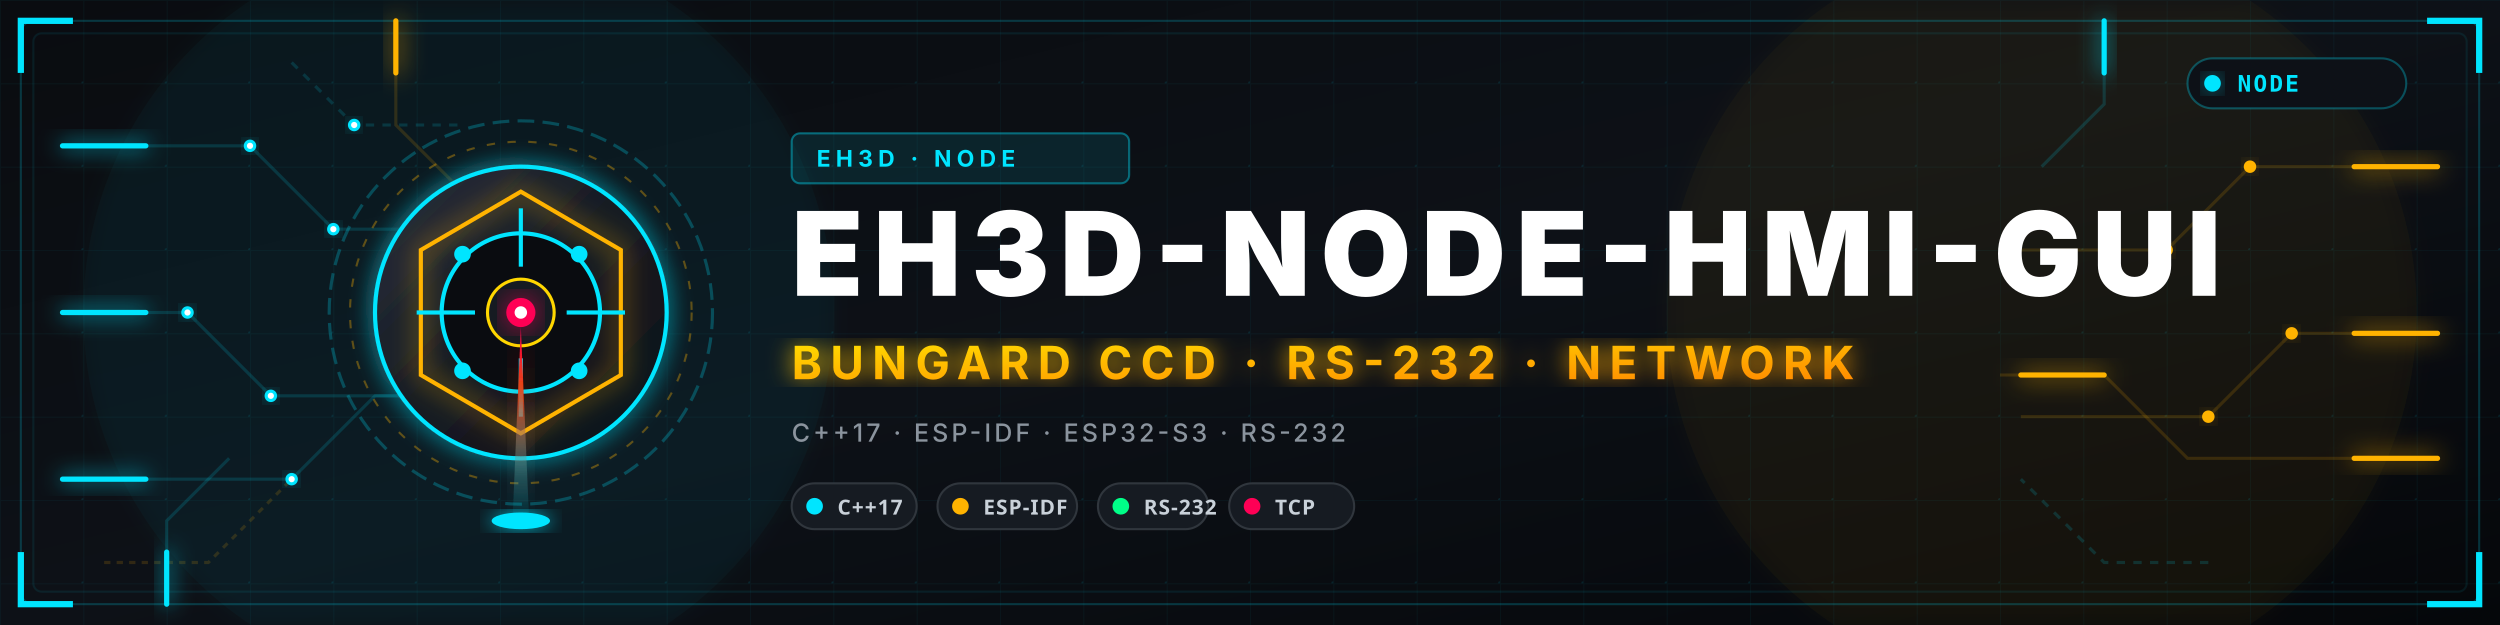
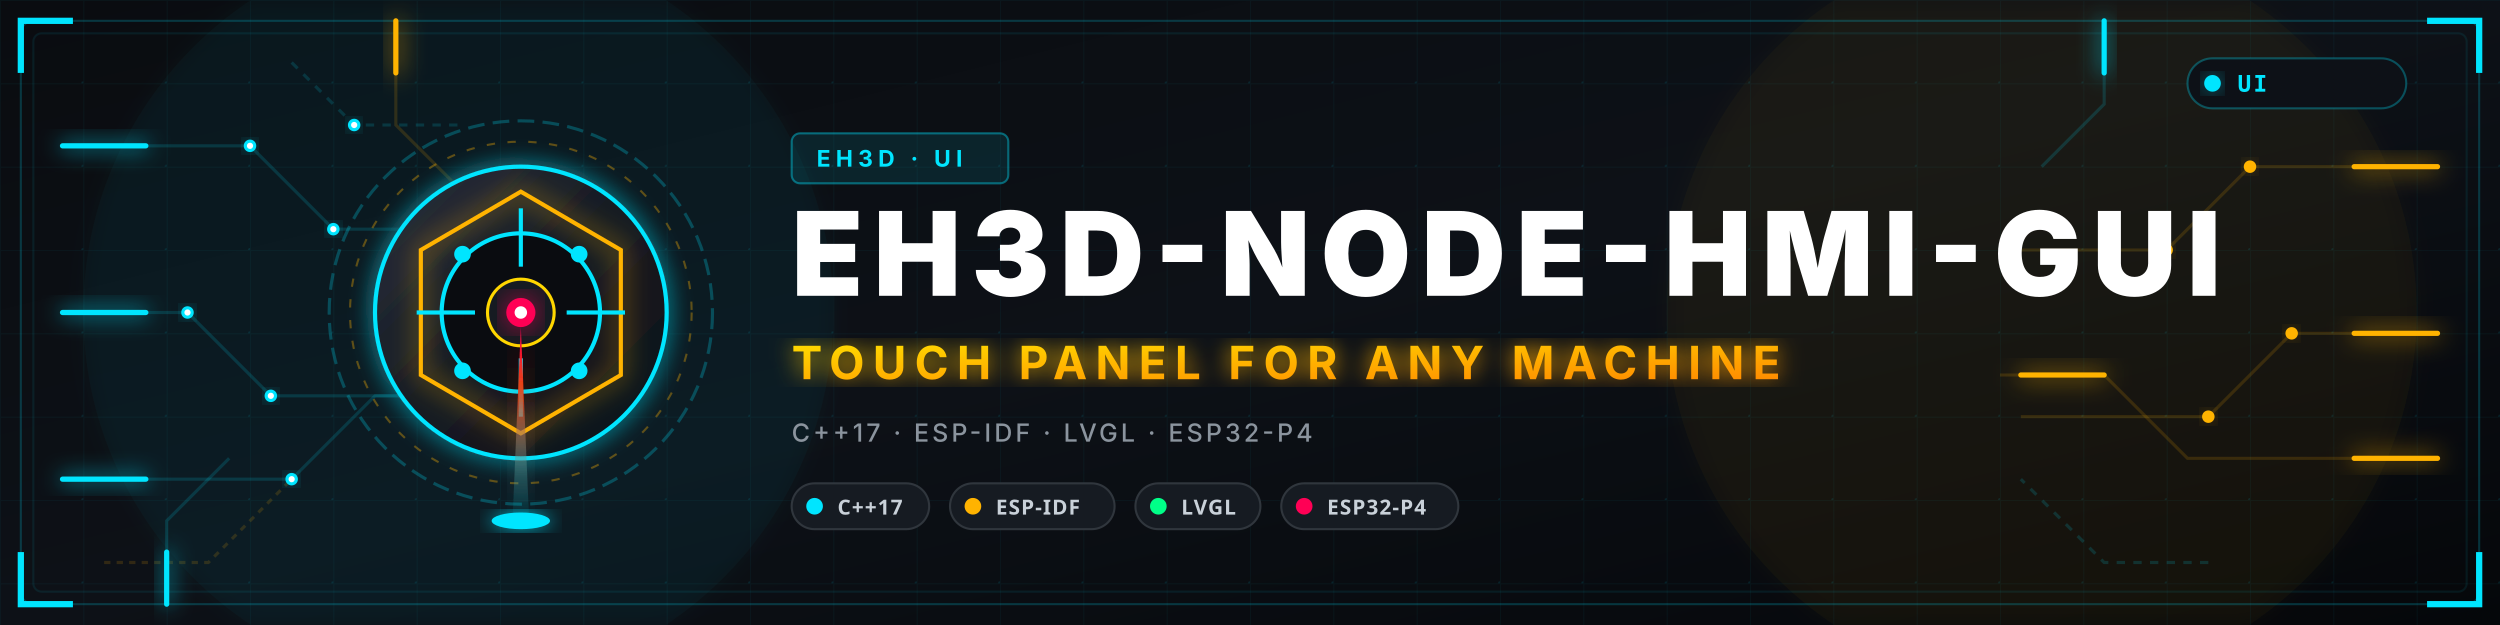
<svg xmlns="http://www.w3.org/2000/svg" viewBox="0 0 1200 300" width="100%" height="100%">
  <defs>
    <linearGradient id="bgGlow" x1="0%" y1="0%" x2="100%" y2="100%">
      <stop offset="0%" stop-color="#0A0C10" />
      <stop offset="50%" stop-color="#0D1117" />
      <stop offset="100%" stop-color="#05070A" />
    </linearGradient>
    <linearGradient id="cyanGlow" x1="0%" y1="0%" x2="100%" y2="0%">
      <stop offset="0%" stop-color="#00E5FF" stop-opacity="0.8" />
      <stop offset="100%" stop-color="#0088FF" stop-opacity="0.9" />
    </linearGradient>
    <linearGradient id="goldGlow" x1="0%" y1="0%" x2="100%" y2="100%">
      <stop offset="0%" stop-color="#FFD700" />
      <stop offset="100%" stop-color="#FF8C00" />
    </linearGradient>
    <linearGradient id="laserBeam" x1="0%" y1="0%" x2="0%" y2="100%">
      <stop offset="0%" stop-color="#FF0055" stop-opacity="1" />
      <stop offset="30%" stop-color="#FF3300" stop-opacity="0.9" />
      <stop offset="100%" stop-color="#00E5FF" stop-opacity="0" />
    </linearGradient>
    <linearGradient id="metalGradient" x1="0%" y1="0%" x2="100%" y2="100%">
      <stop offset="0%" stop-color="#2A303C" />
      <stop offset="50%" stop-color="#161B22" />
      <stop offset="100%" stop-color="#0D1117" />
    </linearGradient>
    <filter id="glowCyan" x="-20%" y="-20%" width="140%" height="140%">
      <feGaussianBlur stdDeviation="5" result="blur" />
      <feMerge>
        <feMergeNode in="blur" />
        <feMergeNode in="SourceGraphic" />
      </feMerge>
    </filter>
    <filter id="glowGold" x="-20%" y="-20%" width="140%" height="140%">
      <feGaussianBlur stdDeviation="6" result="blur" />
      <feMerge>
        <feMergeNode in="blur" />
        <feMergeNode in="SourceGraphic" />
      </feMerge>
    </filter>
    <filter id="glowLaser" x="-30%" y="-30%" width="160%" height="160%">
      <feGaussianBlur stdDeviation="8" result="blur" />
      <feMerge>
        <feMergeNode in="blur" />
        <feMergeNode in="SourceGraphic" />
      </feMerge>
    </filter>
    <pattern id="cyberGrid" width="40" height="40" patternUnits="userSpaceOnUse">
      <path d="M 40 0 L 0 0 0 40" fill="none" stroke="#00E5FF" stroke-opacity="0.04" stroke-width="1" />
      <circle cx="40" cy="40" r="1" fill="#00E5FF" fill-opacity="0.1" />
    </pattern>
    <g id="pcbNode">
      <circle cx="0" cy="0" r="3" fill="#00E5FF" filter="url(#glowCyan)" />
      <circle cx="0" cy="0" r="1.5" fill="#FFFFFF" />
    </g>
  </defs>
  <rect width="1200" height="300" fill="url(#bgGlow)" />
  <rect width="1200" height="300" fill="url(#cyberGrid)" />
  <circle cx="220" cy="150" r="180" fill="#00E5FF" fill-opacity="0.03" filter="url(#glowCyan)">
    <animate attributeName="fill-opacity" values="0.02;0.05;0.02" dur="6s" repeatCount="indefinite" />
  </circle>
  <circle cx="980" cy="150" r="180" fill="#FFB300" fill-opacity="0.03" filter="url(#glowGold)">
    <animate attributeName="fill-opacity" values="0.02;0.05;0.02" dur="6s" repeatCount="indefinite" />
  </circle>
  <rect x="10" y="10" width="1180" height="280" fill="none" stroke="#00E5FF" stroke-opacity="0.2" stroke-width="1" rx="6" />
  <rect x="16" y="16" width="1168" height="268" fill="none" stroke="#00E5FF" stroke-opacity="0.08" stroke-width="1" rx="4" />
  <path d="M 10 35 L 10 10 L 35 10" fill="none" stroke="#00E5FF" stroke-width="3">
    <animate attributeName="stroke-opacity" values="0.6;1;0.6" dur="3s" repeatCount="indefinite" />
  </path>
  <path d="M 1190 35 L 1190 10 L 1165 10" fill="none" stroke="#00E5FF" stroke-width="3">
    <animate attributeName="stroke-opacity" values="0.6;1;0.6" dur="3s" repeatCount="indefinite" />
  </path>
  <path d="M 10 265 L 10 290 L 35 290" fill="none" stroke="#00E5FF" stroke-width="3">
    <animate attributeName="stroke-opacity" values="0.6;1;0.6" dur="3s" repeatCount="indefinite" />
  </path>
  <path d="M 1190 265 L 1190 290 L 1165 290" fill="none" stroke="#00E5FF" stroke-width="3">
    <animate attributeName="stroke-opacity" values="0.6;1;0.6" dur="3s" repeatCount="indefinite" />
  </path>
  <g stroke="#00E5FF" stroke-opacity="0.15" stroke-width="1.5" fill="none">
    <path d="M 30 70 L 120 70 L 160 110 L 240 110" />
    <path d="M 30 150 L 90 150 L 130 190 L 220 190" />
    <path d="M 30 230 L 140 230 L 180 190 L 210 190" />
    <path d="M 80 290 L 80 250 L 110 220" />
    <path d="M 190 10 L 190 60 L 220 90" stroke="#FFB300" stroke-opacity="0.15" />
    <path d="M 140 30 L 170 60 L 220 60" stroke-dasharray="4,4" />
    <path d="M 50 270 L 100 270 L 140 230" stroke="#FFB300" stroke-opacity="0.15" stroke-dasharray="3,3" />
  </g>
  <g fill="none" stroke-linecap="round" stroke-linejoin="round">
    <path d="M 30 70 L 120 70 L 160 110 L 240 110" stroke="#00E5FF" stroke-width="2.5" stroke-dasharray="40, 240" filter="url(#glowCyan)">
      <animate attributeName="stroke-dashoffset" values="280;0" dur="3s" repeatCount="indefinite" />
    </path>
    <path d="M 30 150 L 90 150 L 130 190 L 220 190" stroke="#00E5FF" stroke-width="2.5" stroke-dasharray="40, 220" filter="url(#glowCyan)">
      <animate attributeName="stroke-dashoffset" values="260;0" dur="3.5s" repeatCount="indefinite" />
    </path>
    <path d="M 30 230 L 140 230 L 180 190 L 210 190" stroke="#00E5FF" stroke-width="2.5" stroke-dasharray="40, 230" filter="url(#glowCyan)">
      <animate attributeName="stroke-dashoffset" values="270;0" dur="3.2s" repeatCount="indefinite" />
    </path>
    <path d="M 80 290 L 80 250 L 110 220" stroke="#00E5FF" stroke-width="2.5" stroke-dasharray="25, 100" filter="url(#glowCyan)">
      <animate attributeName="stroke-dashoffset" values="125;0" dur="2.5s" repeatCount="indefinite" />
    </path>
    <path d="M 190 10 L 190 60 L 220 90" stroke="#FFB300" stroke-width="2.5" stroke-dasharray="25, 90" filter="url(#glowGold)">
      <animate attributeName="stroke-dashoffset" values="115;0" dur="2.8s" repeatCount="indefinite" />
    </path>
  </g>
  <use href="#pcbNode" x="120" y="70" />
  <use href="#pcbNode" x="160" y="110" />
  <use href="#pcbNode" x="90" y="150" />
  <use href="#pcbNode" x="130" y="190" />
  <use href="#pcbNode" x="140" y="230" />
  <use href="#pcbNode" x="170" y="60" />
  <g stroke="#FFB300" stroke-opacity="0.15" stroke-width="1.5" fill="none">
    <path d="M 1170 80 L 1080 80 L 1040 120 L 960 120" />
    <path d="M 1170 160 L 1100 160 L 1060 200 L 970 200" />
    <path d="M 1170 220 L 1050 220 L 1010 180 M 1010 180 L 960 180" />
    <path d="M 1010 10 L 1010 50 L 980 80" stroke="#00E5FF" stroke-opacity="0.15" />
    <path d="M 1060 270 L 1010 270 L 970 230" stroke="#00E5FF" stroke-opacity="0.15" stroke-dasharray="4,4" />
  </g>
  <g fill="none" stroke-linecap="round" stroke-linejoin="round">
    <path d="M 1170 80 L 1080 80 L 1040 120 L 960 120" stroke="#FFB300" stroke-width="2.5" stroke-dasharray="40, 230" filter="url(#glowGold)">
      <animate attributeName="stroke-dashoffset" values="0;270" dur="3.5s" repeatCount="indefinite" />
    </path>
    <path d="M 1170 160 L 1100 160 L 1060 200 L 970 200" stroke="#FFB300" stroke-width="2.5" stroke-dasharray="40, 240" filter="url(#glowGold)">
      <animate attributeName="stroke-dashoffset" values="0;280" dur="3.8s" repeatCount="indefinite" />
    </path>
    <path d="M 1170 220 L 1050 220 L 1010 180 M 1010 180 L 960 180" stroke="#FFB300" stroke-width="2.5" stroke-dasharray="40, 250" filter="url(#glowGold)">
      <animate attributeName="stroke-dashoffset" values="0;290" dur="4s" repeatCount="indefinite" />
    </path>
    <path d="M 1010 10 L 1010 50 L 980 80" stroke="#00E5FF" stroke-width="2.5" stroke-dasharray="25, 95" filter="url(#glowCyan)">
      <animate attributeName="stroke-dashoffset" values="0;120" dur="2.6s" repeatCount="indefinite" />
    </path>
  </g>
  <circle cx="1080" cy="80" r="3" fill="#FFB300" filter="url(#glowGold)" />
  <circle cx="1040" cy="120" r="3" fill="#FFB300" filter="url(#glowGold)" />
  <circle cx="1100" cy="160" r="3" fill="#FFB300" filter="url(#glowGold)" />
  <circle cx="1060" cy="200" r="3" fill="#FFB300" filter="url(#glowGold)" />
  <g transform="translate(250, 150)">
    <g>
      <circle cx="0" cy="0" r="92" fill="none" stroke="#00E5FF" stroke-opacity="0.25" stroke-width="1.5" stroke-dasharray="8,4" />
      <circle cx="0" cy="0" r="82" fill="none" stroke="#FFB300" stroke-opacity="0.35" stroke-width="1" stroke-dasharray="4,6" />
      <animateTransform attributeName="transform" type="rotate" from="0 0 0" to="360 0 0" dur="25s" repeatCount="indefinite" />
    </g>
    <circle cx="0" cy="0" r="70" fill="url(#metalGradient)" stroke="#00E5FF" stroke-width="2" filter="url(#glowCyan)" />
    <g>
      <polygon points="0,-58 48,-30 48,30 0,58 -48,30 -48,-30" fill="none" stroke="#FFB300" stroke-width="2" filter="url(#glowGold)" />
      <animateTransform attributeName="transform" type="rotate" from="360 0 0" to="0 0 0" dur="18s" repeatCount="indefinite" />
    </g>
    <circle cx="0" cy="0" r="38" fill="#0A0C10" stroke="#00E5FF" stroke-width="2" />
    <line x1="-50" y1="0" x2="-22" y2="0" stroke="#00E5FF" stroke-width="2" />
    <line x1="22" y1="0" x2="50" y2="0" stroke="#00E5FF" stroke-width="2" />
    <line x1="0" y1="-50" x2="0" y2="-22" stroke="#00E5FF" stroke-width="2" />
    <line x1="0" y1="22" x2="0" y2="50" stroke="#00E5FF" stroke-width="2" />
    <circle cx="0" cy="0" r="16" fill="#161B22" stroke="#FFD700" stroke-width="1.5" />
    <circle cx="0" cy="0" r="7" fill="#FF0055" filter="url(#glowLaser)">
      <animate attributeName="opacity" values="0.5;1;0.5" dur="1.5s" repeatCount="indefinite" />
    </circle>
    <circle cx="0" cy="0" r="3" fill="#FFFFFF" />
    <g>
      <circle cx="-28" cy="-28" r="4" fill="#00E5FF" />
      <circle cx="28" cy="-28" r="4" fill="#00E5FF" />
      <circle cx="-28" cy="28" r="4" fill="#00E5FF" />
      <circle cx="28" cy="28" r="4" fill="#00E5FF" />
      <animateTransform attributeName="transform" type="scale" values="1;1.05;1" dur="2s" repeatCount="indefinite" additive="sum" />
    </g>
  </g>
  <path d="M 250 157 L 246 250 L 254 250 Z" fill="url(#laserBeam)" filter="url(#glowLaser)">
    <animate attributeName="opacity" values="0.3;1;0.3" dur="1.2s" repeatCount="indefinite" />
  </path>
  <ellipse cx="250" cy="250" rx="14" ry="4" fill="#00E5FF" filter="url(#glowCyan)">
    <animate attributeName="rx" values="10;18;10" dur="1.2s" repeatCount="indefinite" />
    <animate attributeName="opacity" values="0.4;1;0.4" dur="1.2s" repeatCount="indefinite" />
  </ellipse>
  <g transform="translate(380, 0)">
    <g transform="translate(0, 82)">
-       <rect x="0" y="-18" width="162" height="24" rx="4" fill="#00E5FF" fill-opacity="0.1" stroke="#00E5FF" stroke-opacity="0.4" stroke-width="1">
+       <rect x="0" y="-18" width="104" height="24" rx="4" fill="#00E5FF" fill-opacity="0.1" stroke="#00E5FF" stroke-opacity="0.4" stroke-width="1">
        <animate attributeName="stroke-opacity" values="0.3;0.8;0.3" dur="4s" repeatCount="indefinite" />
      </rect>
-       <text x="12" y="-2" font-family="'Inter', 'Segoe UI', 'Roboto', sans-serif" font-weight="700" font-size="11" fill="#00E5FF" letter-spacing="2.5">EH3D · NODE</text>
-     </g>
-     <text x="0" y="142" font-family="'Inter', 'Segoe UI', 'Roboto', sans-serif" font-weight="900" font-size="56" fill="#FFFFFF" letter-spacing="5">EH3D-NODE-HMI-GUI</text>
-     <text x="0" y="182" font-family="'Inter', 'Segoe UI', 'Roboto', sans-serif" font-weight="700" font-size="22" fill="url(#goldGlow)" letter-spacing="4" filter="url(#glowGold)">BUNGARD CCD · RS-232 · NETWORK</text>
-     <text x="0" y="212" font-family="'Inter', 'Segoe UI', 'Roboto', sans-serif" font-weight="500" font-size="12" fill="#8B949E" letter-spacing="1.5">C++17 · ESP-IDF · ESP32-S3 · RS-232</text>
+       <text x="12" y="-2" font-family="'Inter', 'Segoe UI', 'Roboto', sans-serif" font-weight="700" font-size="11" fill="#00E5FF" letter-spacing="2.5">EH3D · UI</text>
+     </g>
+     <text x="0" y="142" font-family="'Inter', 'Segoe UI', 'Roboto', sans-serif" font-weight="900" font-size="56" fill="#FFFFFF" letter-spacing="5.0">EH3D-NODE-HMI-GUI</text>
+     <text x="0" y="182" font-family="'Inter', 'Segoe UI', 'Roboto', sans-serif" font-weight="700" font-size="22" fill="url(#goldGlow)" letter-spacing="4" filter="url(#glowGold)">TOUCH PANEL FOR ANY MACHINE</text>
+     <text x="0" y="212" font-family="'Inter', 'Segoe UI', 'Roboto', sans-serif" font-weight="500" font-size="12" fill="#8B949E" letter-spacing="1.5">C++17 · ESP-IDF · LVGL · ESP32-P4</text>
    <g transform="translate(0, 232)">
-       <rect x="0" y="0" width="60" height="22" rx="11" fill="#161B22" stroke="#30363D" stroke-width="1" />
+       <rect x="0" y="0" width="66" height="22" rx="11" fill="#161B22" stroke="#30363D" stroke-width="1" />
      <circle cx="11" cy="11" r="4" fill="#00E5FF">
        <animate attributeName="opacity" values="0.5;1;0.5" dur="2.0s" repeatCount="indefinite" />
      </circle>
      <text x="22" y="15" font-family="sans-serif" font-weight="600" font-size="10" fill="#C9D1D9" letter-spacing="0.5">C++17</text>
-       <rect x="70" y="0" width="67" height="22" rx="11" fill="#161B22" stroke="#30363D" stroke-width="1" />
-       <circle cx="81" cy="11" r="4" fill="#FFB300">
+       <rect x="76" y="0" width="79" height="22" rx="11" fill="#161B22" stroke="#30363D" stroke-width="1" />
+       <circle cx="87" cy="11" r="4" fill="#FFB300">
        <animate attributeName="opacity" values="0.5;1;0.5" dur="2.2s" repeatCount="indefinite" />
      </circle>
-       <text x="92" y="15" font-family="sans-serif" font-weight="600" font-size="10" fill="#C9D1D9" letter-spacing="0.5">ESP-IDF</text>
-       <rect x="147" y="0" width="53" height="22" rx="11" fill="#161B22" stroke="#30363D" stroke-width="1" />
-       <circle cx="158" cy="11" r="4" fill="#00FF88">
+       <text x="98" y="15" font-family="sans-serif" font-weight="600" font-size="10" fill="#C9D1D9" letter-spacing="0.5">ESP-IDF</text>
+       <rect x="165" y="0" width="60" height="22" rx="11" fill="#161B22" stroke="#30363D" stroke-width="1" />
+       <circle cx="176" cy="11" r="4" fill="#00FF88">
        <animate attributeName="opacity" values="0.5;1;0.5" dur="2.4s" repeatCount="indefinite" />
      </circle>
-       <text x="169" y="15" font-family="sans-serif" font-weight="600" font-size="10" fill="#C9D1D9" letter-spacing="0.5">RS-232</text>
-       <rect x="210" y="0" width="60" height="22" rx="11" fill="#161B22" stroke="#30363D" stroke-width="1" />
-       <circle cx="221" cy="11" r="4" fill="#FF0055">
+       <text x="187" y="15" font-family="sans-serif" font-weight="600" font-size="10" fill="#C9D1D9" letter-spacing="0.5">LVGL</text>
+       <rect x="235" y="0" width="85" height="22" rx="11" fill="#161B22" stroke="#30363D" stroke-width="1" />
+       <circle cx="246" cy="11" r="4" fill="#FF0055">
        <animate attributeName="opacity" values="0.5;1;0.5" dur="2.6s" repeatCount="indefinite" />
      </circle>
-       <text x="232" y="15" font-family="sans-serif" font-weight="600" font-size="10" fill="#C9D1D9" letter-spacing="0.5">TCP</text>
+       <text x="257" y="15" font-family="sans-serif" font-weight="600" font-size="10" fill="#C9D1D9" letter-spacing="0.5">ESP32-P4</text>
    </g>
  </g>
  <g transform="translate(1060, 42)">
    <rect x="-10" y="-14" width="105" height="24" rx="12" fill="#0D1117" stroke="#00E5FF" stroke-opacity="0.3" stroke-width="1" />
    <circle cx="2" cy="-2" r="4" fill="#00E5FF" filter="url(#glowGold)">
      <animate attributeName="opacity" values="0.3;1;0.3" dur="1.5s" repeatCount="indefinite" />
    </circle>
-     <text x="14" y="2" font-family="monospace" font-weight="700" font-size="11" fill="#00E5FF" letter-spacing="1">NODE</text>
+     <text x="14" y="2" font-family="monospace" font-weight="700" font-size="11" fill="#00E5FF" letter-spacing="1">UI</text>
  </g>
</svg>
